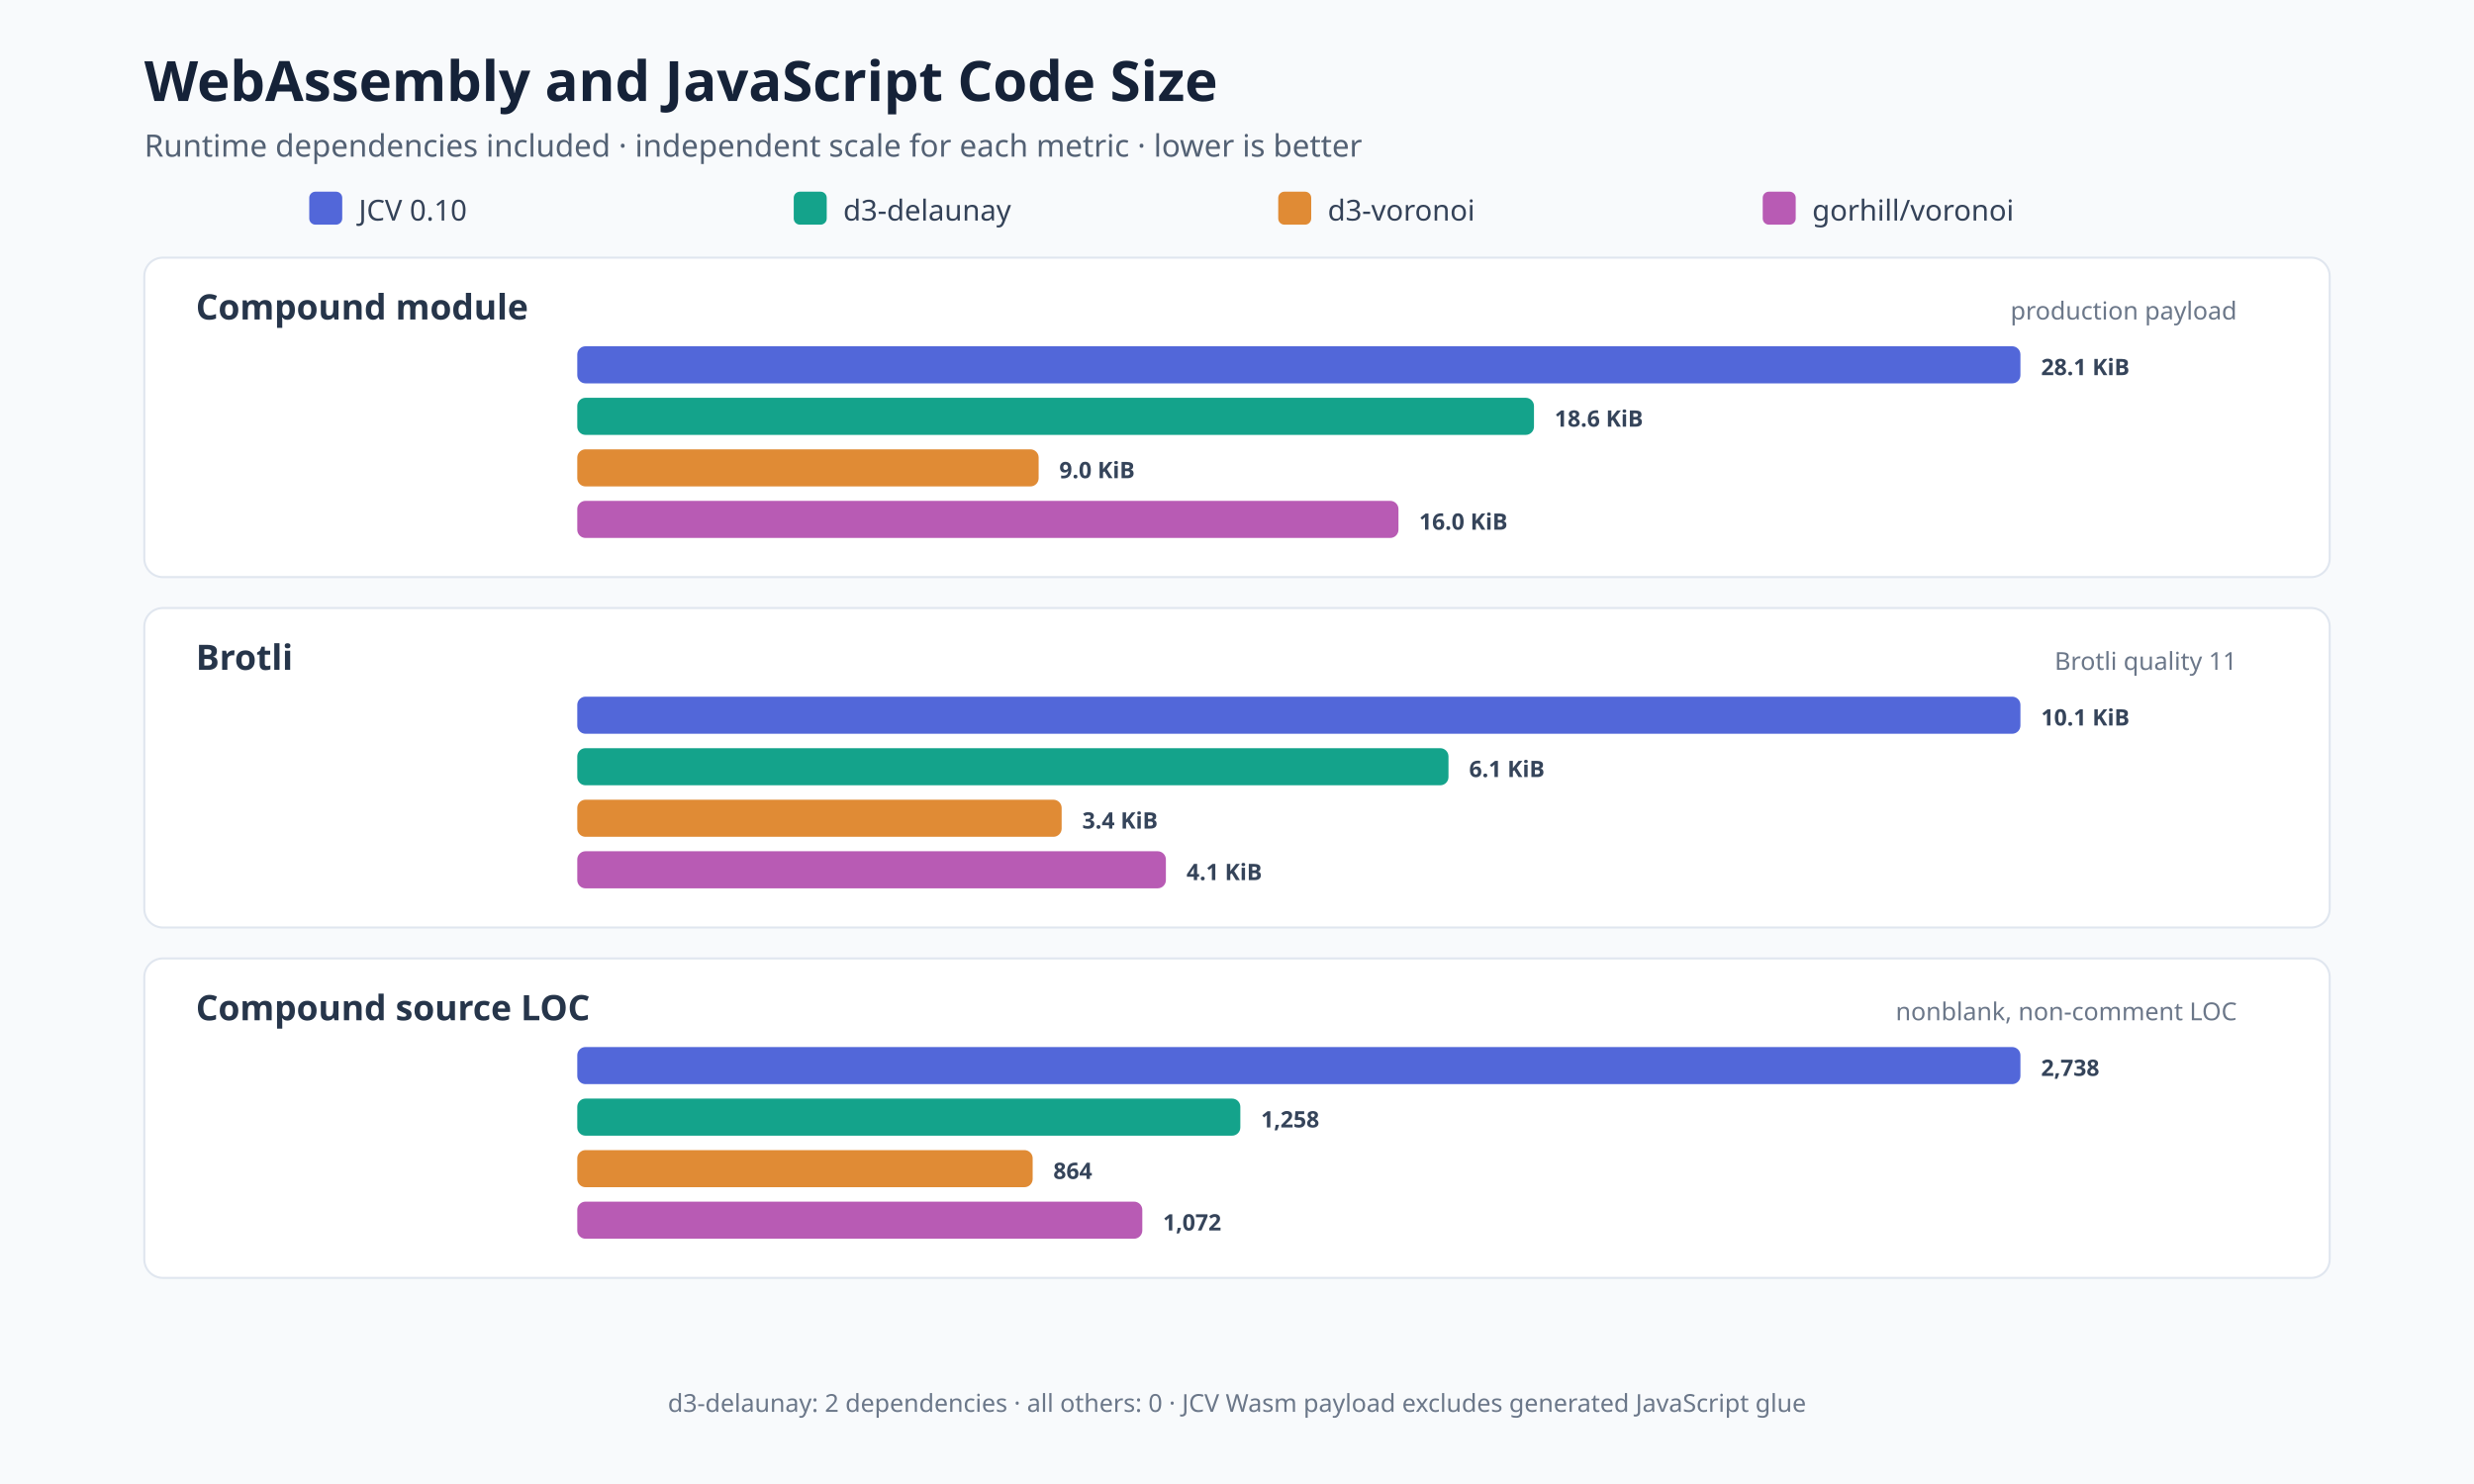
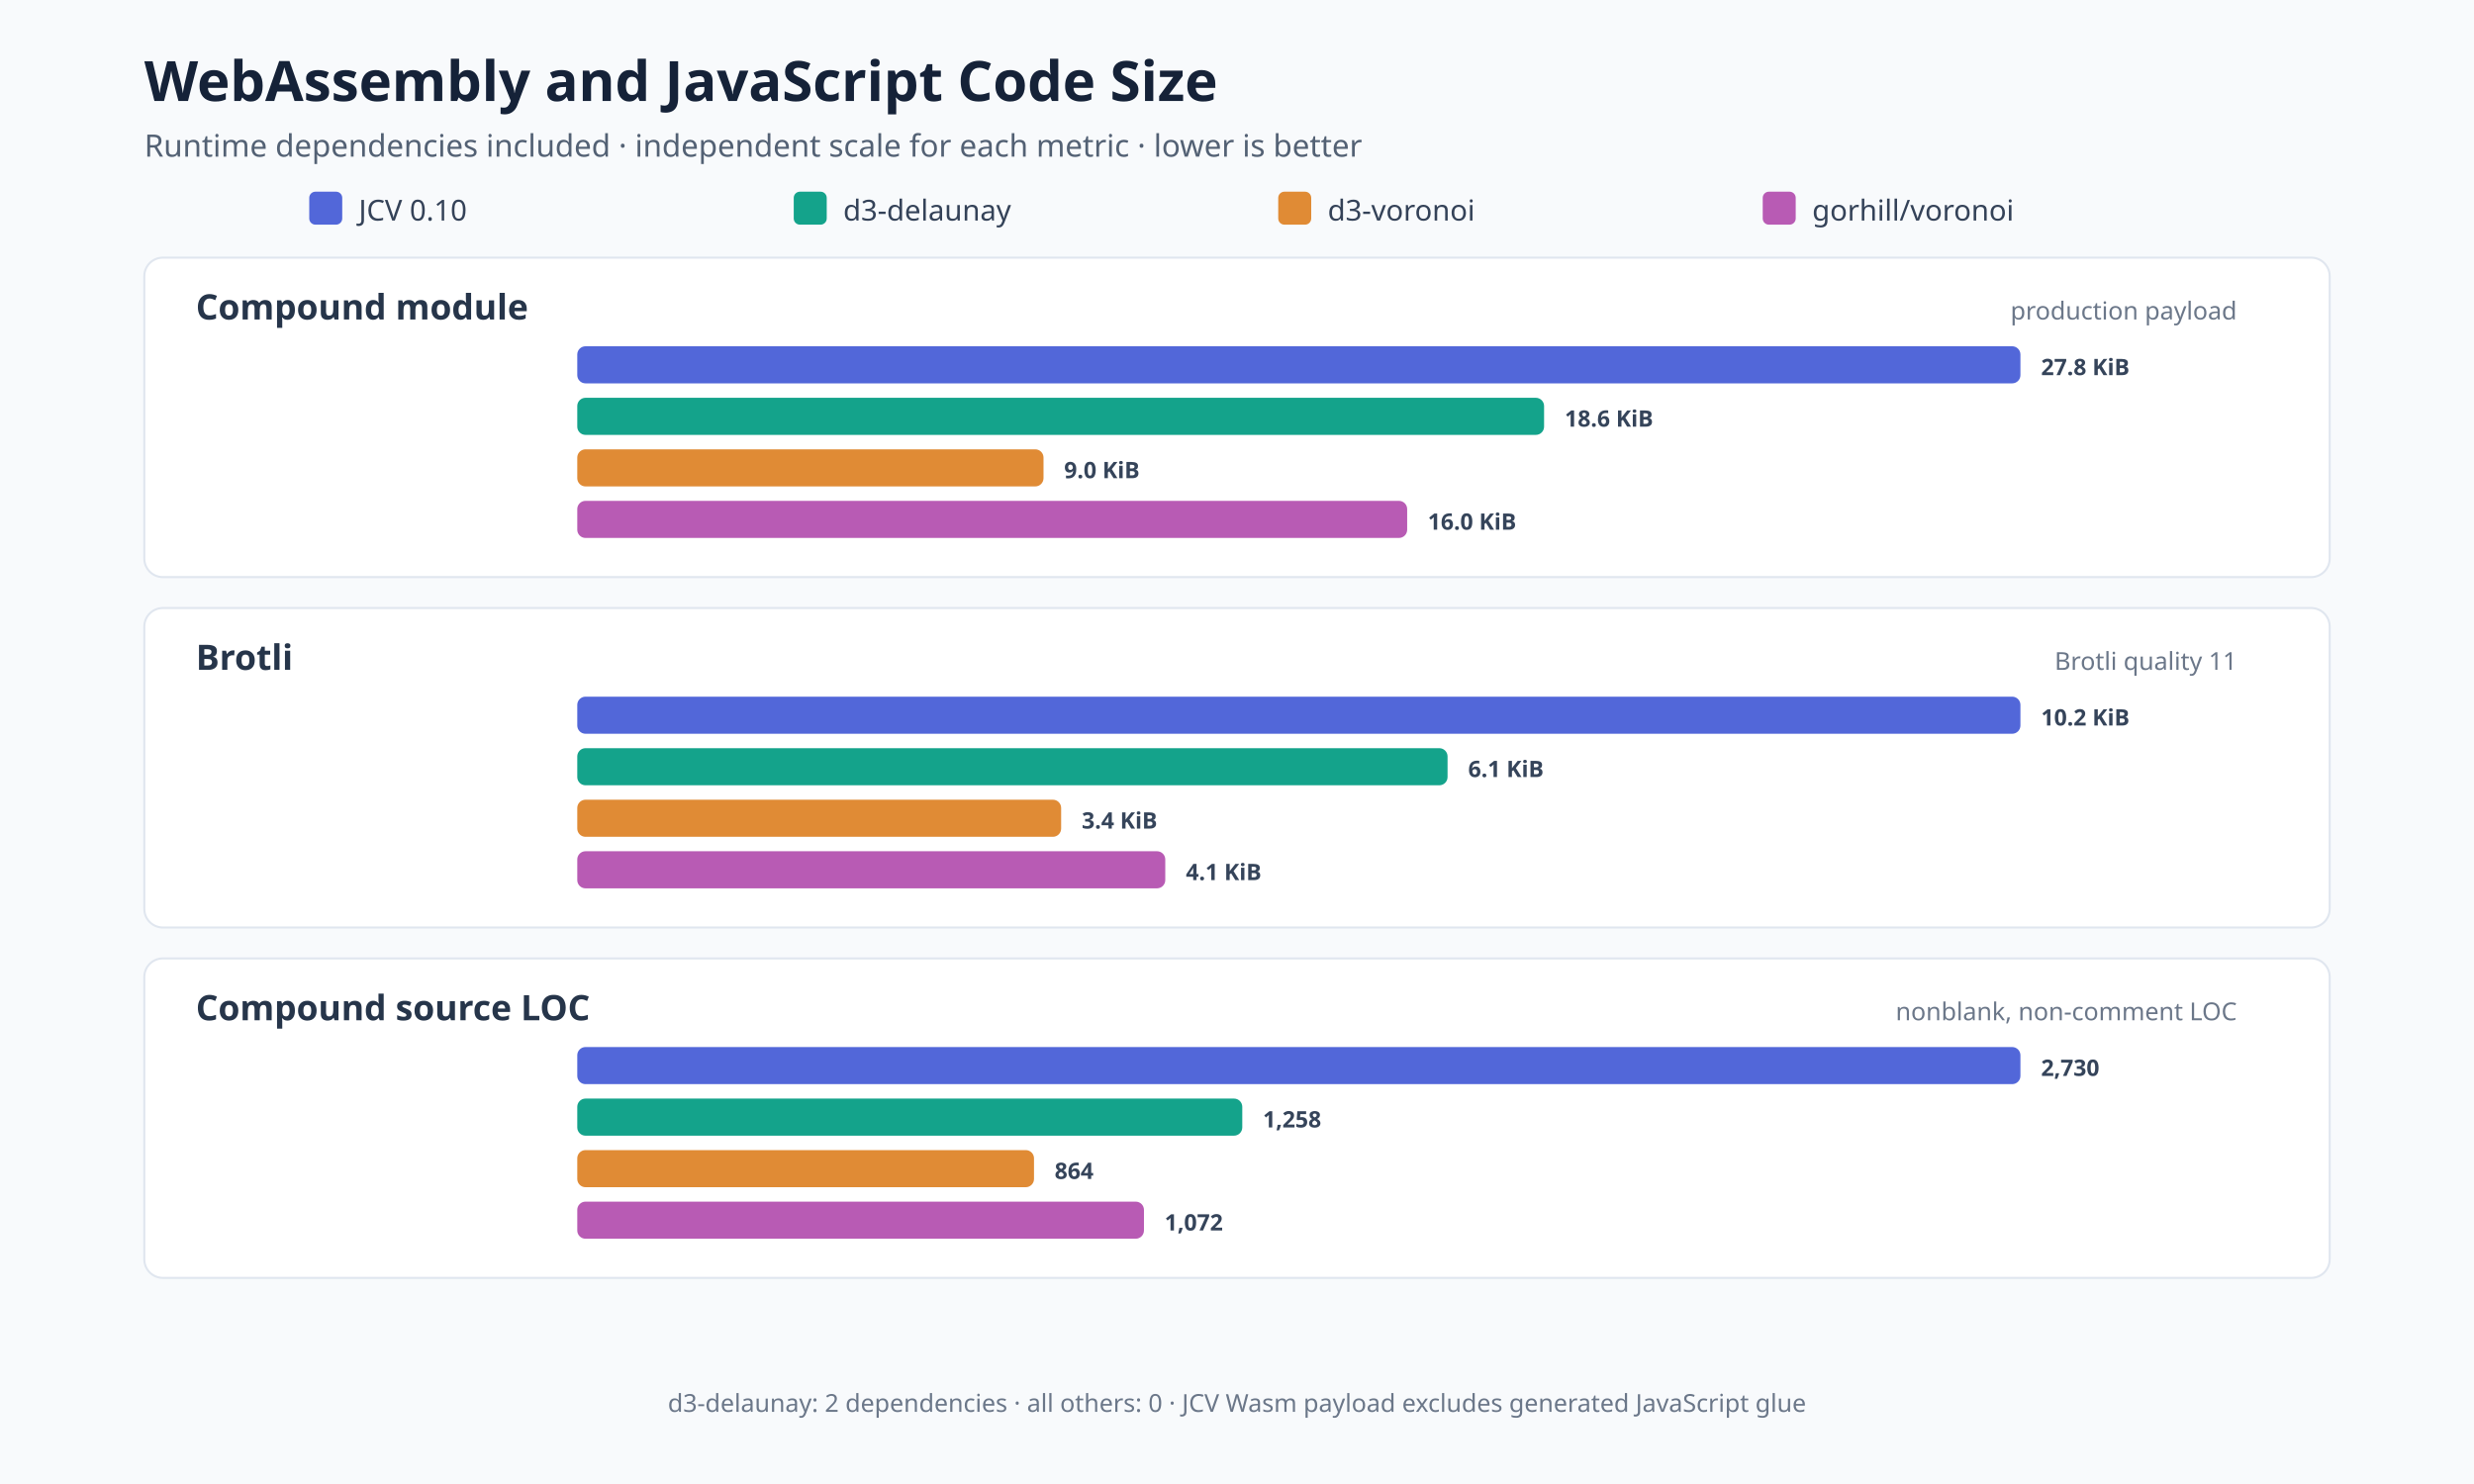
<svg xmlns="http://www.w3.org/2000/svg" width="1200" height="720" viewBox="0 0 1200 720" role="img" aria-labelledby="title desc">
  <rect width="1200" height="720" fill="#f8fafc" />
  <text x="70" y="49" font-family="system-ui, sans-serif" font-size="27" font-weight="700" fill="#152238">WebAssembly and JavaScript Code Size</text>
  <text x="70" y="76" font-family="system-ui, sans-serif" font-size="15" fill="#536174">Runtime dependencies included · independent scale for each metric · lower is better</text>
  <rect x="150" y="93" width="16" height="16" rx="3" fill="#5267d9" />
  <text x="174" y="107" font-family="system-ui, sans-serif" font-size="14" fill="#344258">JCV 0.10</text>
  <rect x="385" y="93" width="16" height="16" rx="3" fill="#14a38b" />
  <text x="409" y="107" font-family="system-ui, sans-serif" font-size="14" fill="#344258">d3-delaunay</text>
  <rect x="620" y="93" width="16" height="16" rx="3" fill="#e08b35" />
  <text x="644" y="107" font-family="system-ui, sans-serif" font-size="14" fill="#344258">d3-voronoi</text>
  <rect x="855" y="93" width="16" height="16" rx="3" fill="#b85bb4" />
  <text x="879" y="107" font-family="system-ui, sans-serif" font-size="14" fill="#344258">gorhill/voronoi</text>
  <rect x="70" y="125" width="1060" height="155" rx="9" fill="#ffffff" stroke="#e0e6ef" />
  <text x="95" y="155" font-family="system-ui, sans-serif" font-size="17" font-weight="700" fill="#26354a">Compound module</text>
  <text x="1085" y="155" font-family="system-ui, sans-serif" font-size="12" fill="#6b7789" text-anchor="end">production payload</text>
  <rect x="280" y="168" width="700.00" height="18" rx="4" fill="#5267d9" />
-   <text x="990.00" y="182" font-family="system-ui, sans-serif" font-size="11" font-weight="650" fill="#35445a">28.1 KiB</text>
-   <rect x="280" y="193" width="464.05" height="18" rx="4" fill="#14a38b" />
-   <text x="754.05" y="207" font-family="system-ui, sans-serif" font-size="11" font-weight="650" fill="#35445a">18.6 KiB</text>
-   <rect x="280" y="218" width="223.79" height="18" rx="4" fill="#e08b35" />
-   <text x="513.79" y="232" font-family="system-ui, sans-serif" font-size="11" font-weight="650" fill="#35445a">9.0 KiB</text>
-   <rect x="280" y="243" width="398.32" height="18" rx="4" fill="#b85bb4" />
-   <text x="688.32" y="257" font-family="system-ui, sans-serif" font-size="11" font-weight="650" fill="#35445a">16.0 KiB</text>
+   <text x="990.00" y="182" font-family="system-ui, sans-serif" font-size="11" font-weight="650" fill="#35445a">27.8 KiB</text>
+   <rect x="280" y="193" width="468.95" height="18" rx="4" fill="#14a38b" />
+   <text x="758.95" y="207" font-family="system-ui, sans-serif" font-size="11" font-weight="650" fill="#35445a">18.6 KiB</text>
+   <rect x="280" y="218" width="226.15" height="18" rx="4" fill="#e08b35" />
+   <text x="516.15" y="232" font-family="system-ui, sans-serif" font-size="11" font-weight="650" fill="#35445a">9.0 KiB</text>
+   <rect x="280" y="243" width="402.54" height="18" rx="4" fill="#b85bb4" />
+   <text x="692.54" y="257" font-family="system-ui, sans-serif" font-size="11" font-weight="650" fill="#35445a">16.0 KiB</text>
  <rect x="70" y="295" width="1060" height="155" rx="9" fill="#ffffff" stroke="#e0e6ef" />
  <text x="95" y="325" font-family="system-ui, sans-serif" font-size="17" font-weight="700" fill="#26354a">Brotli</text>
  <text x="1085" y="325" font-family="system-ui, sans-serif" font-size="12" fill="#6b7789" text-anchor="end">Brotli quality 11</text>
  <rect x="280" y="338" width="700.00" height="18" rx="4" fill="#5267d9" />
-   <text x="990.00" y="352" font-family="system-ui, sans-serif" font-size="11" font-weight="650" fill="#35445a">10.1 KiB</text>
-   <rect x="280" y="363" width="422.58" height="18" rx="4" fill="#14a38b" />
-   <text x="712.58" y="377" font-family="system-ui, sans-serif" font-size="11" font-weight="650" fill="#35445a">6.1 KiB</text>
-   <rect x="280" y="388" width="234.95" height="18" rx="4" fill="#e08b35" />
-   <text x="524.95" y="402" font-family="system-ui, sans-serif" font-size="11" font-weight="650" fill="#35445a">3.4 KiB</text>
-   <rect x="280" y="413" width="285.51" height="18" rx="4" fill="#b85bb4" />
-   <text x="575.51" y="427" font-family="system-ui, sans-serif" font-size="11" font-weight="650" fill="#35445a">4.1 KiB</text>
+   <text x="990.00" y="352" font-family="system-ui, sans-serif" font-size="11" font-weight="650" fill="#35445a">10.2 KiB</text>
+   <rect x="280" y="363" width="422.13" height="18" rx="4" fill="#14a38b" />
+   <text x="712.13" y="377" font-family="system-ui, sans-serif" font-size="11" font-weight="650" fill="#35445a">6.1 KiB</text>
+   <rect x="280" y="388" width="234.70" height="18" rx="4" fill="#e08b35" />
+   <text x="524.70" y="402" font-family="system-ui, sans-serif" font-size="11" font-weight="650" fill="#35445a">3.4 KiB</text>
+   <rect x="280" y="413" width="285.21" height="18" rx="4" fill="#b85bb4" />
+   <text x="575.21" y="427" font-family="system-ui, sans-serif" font-size="11" font-weight="650" fill="#35445a">4.1 KiB</text>
  <rect x="70" y="465" width="1060" height="155" rx="9" fill="#ffffff" stroke="#e0e6ef" />
  <text x="95" y="495" font-family="system-ui, sans-serif" font-size="17" font-weight="700" fill="#26354a">Compound source LOC</text>
  <text x="1085" y="495" font-family="system-ui, sans-serif" font-size="12" fill="#6b7789" text-anchor="end">nonblank, non-comment LOC</text>
  <rect x="280" y="508" width="700.00" height="18" rx="4" fill="#5267d9" />
-   <text x="990.00" y="522" font-family="system-ui, sans-serif" font-size="11" font-weight="650" fill="#35445a">2,738</text>
-   <rect x="280" y="533" width="321.62" height="18" rx="4" fill="#14a38b" />
-   <text x="611.62" y="547" font-family="system-ui, sans-serif" font-size="11" font-weight="650" fill="#35445a">1,258</text>
-   <rect x="280" y="558" width="220.89" height="18" rx="4" fill="#e08b35" />
-   <text x="510.89" y="572" font-family="system-ui, sans-serif" font-size="11" font-weight="650" fill="#35445a">864</text>
-   <rect x="280" y="583" width="274.07" height="18" rx="4" fill="#b85bb4" />
-   <text x="564.07" y="597" font-family="system-ui, sans-serif" font-size="11" font-weight="650" fill="#35445a">1,072</text>
+   <text x="990.00" y="522" font-family="system-ui, sans-serif" font-size="11" font-weight="650" fill="#35445a">2,730</text>
+   <rect x="280" y="533" width="322.56" height="18" rx="4" fill="#14a38b" />
+   <text x="612.56" y="547" font-family="system-ui, sans-serif" font-size="11" font-weight="650" fill="#35445a">1,258</text>
+   <rect x="280" y="558" width="221.54" height="18" rx="4" fill="#e08b35" />
+   <text x="511.54" y="572" font-family="system-ui, sans-serif" font-size="11" font-weight="650" fill="#35445a">864</text>
+   <rect x="280" y="583" width="274.87" height="18" rx="4" fill="#b85bb4" />
+   <text x="564.87" y="597" font-family="system-ui, sans-serif" font-size="11" font-weight="650" fill="#35445a">1,072</text>
  <text x="600" y="685" font-family="system-ui, sans-serif" font-size="12" fill="#6b7789" text-anchor="middle">d3-delaunay: 2 dependencies · all others: 0 · JCV Wasm payload excludes generated JavaScript glue</text>
</svg>
